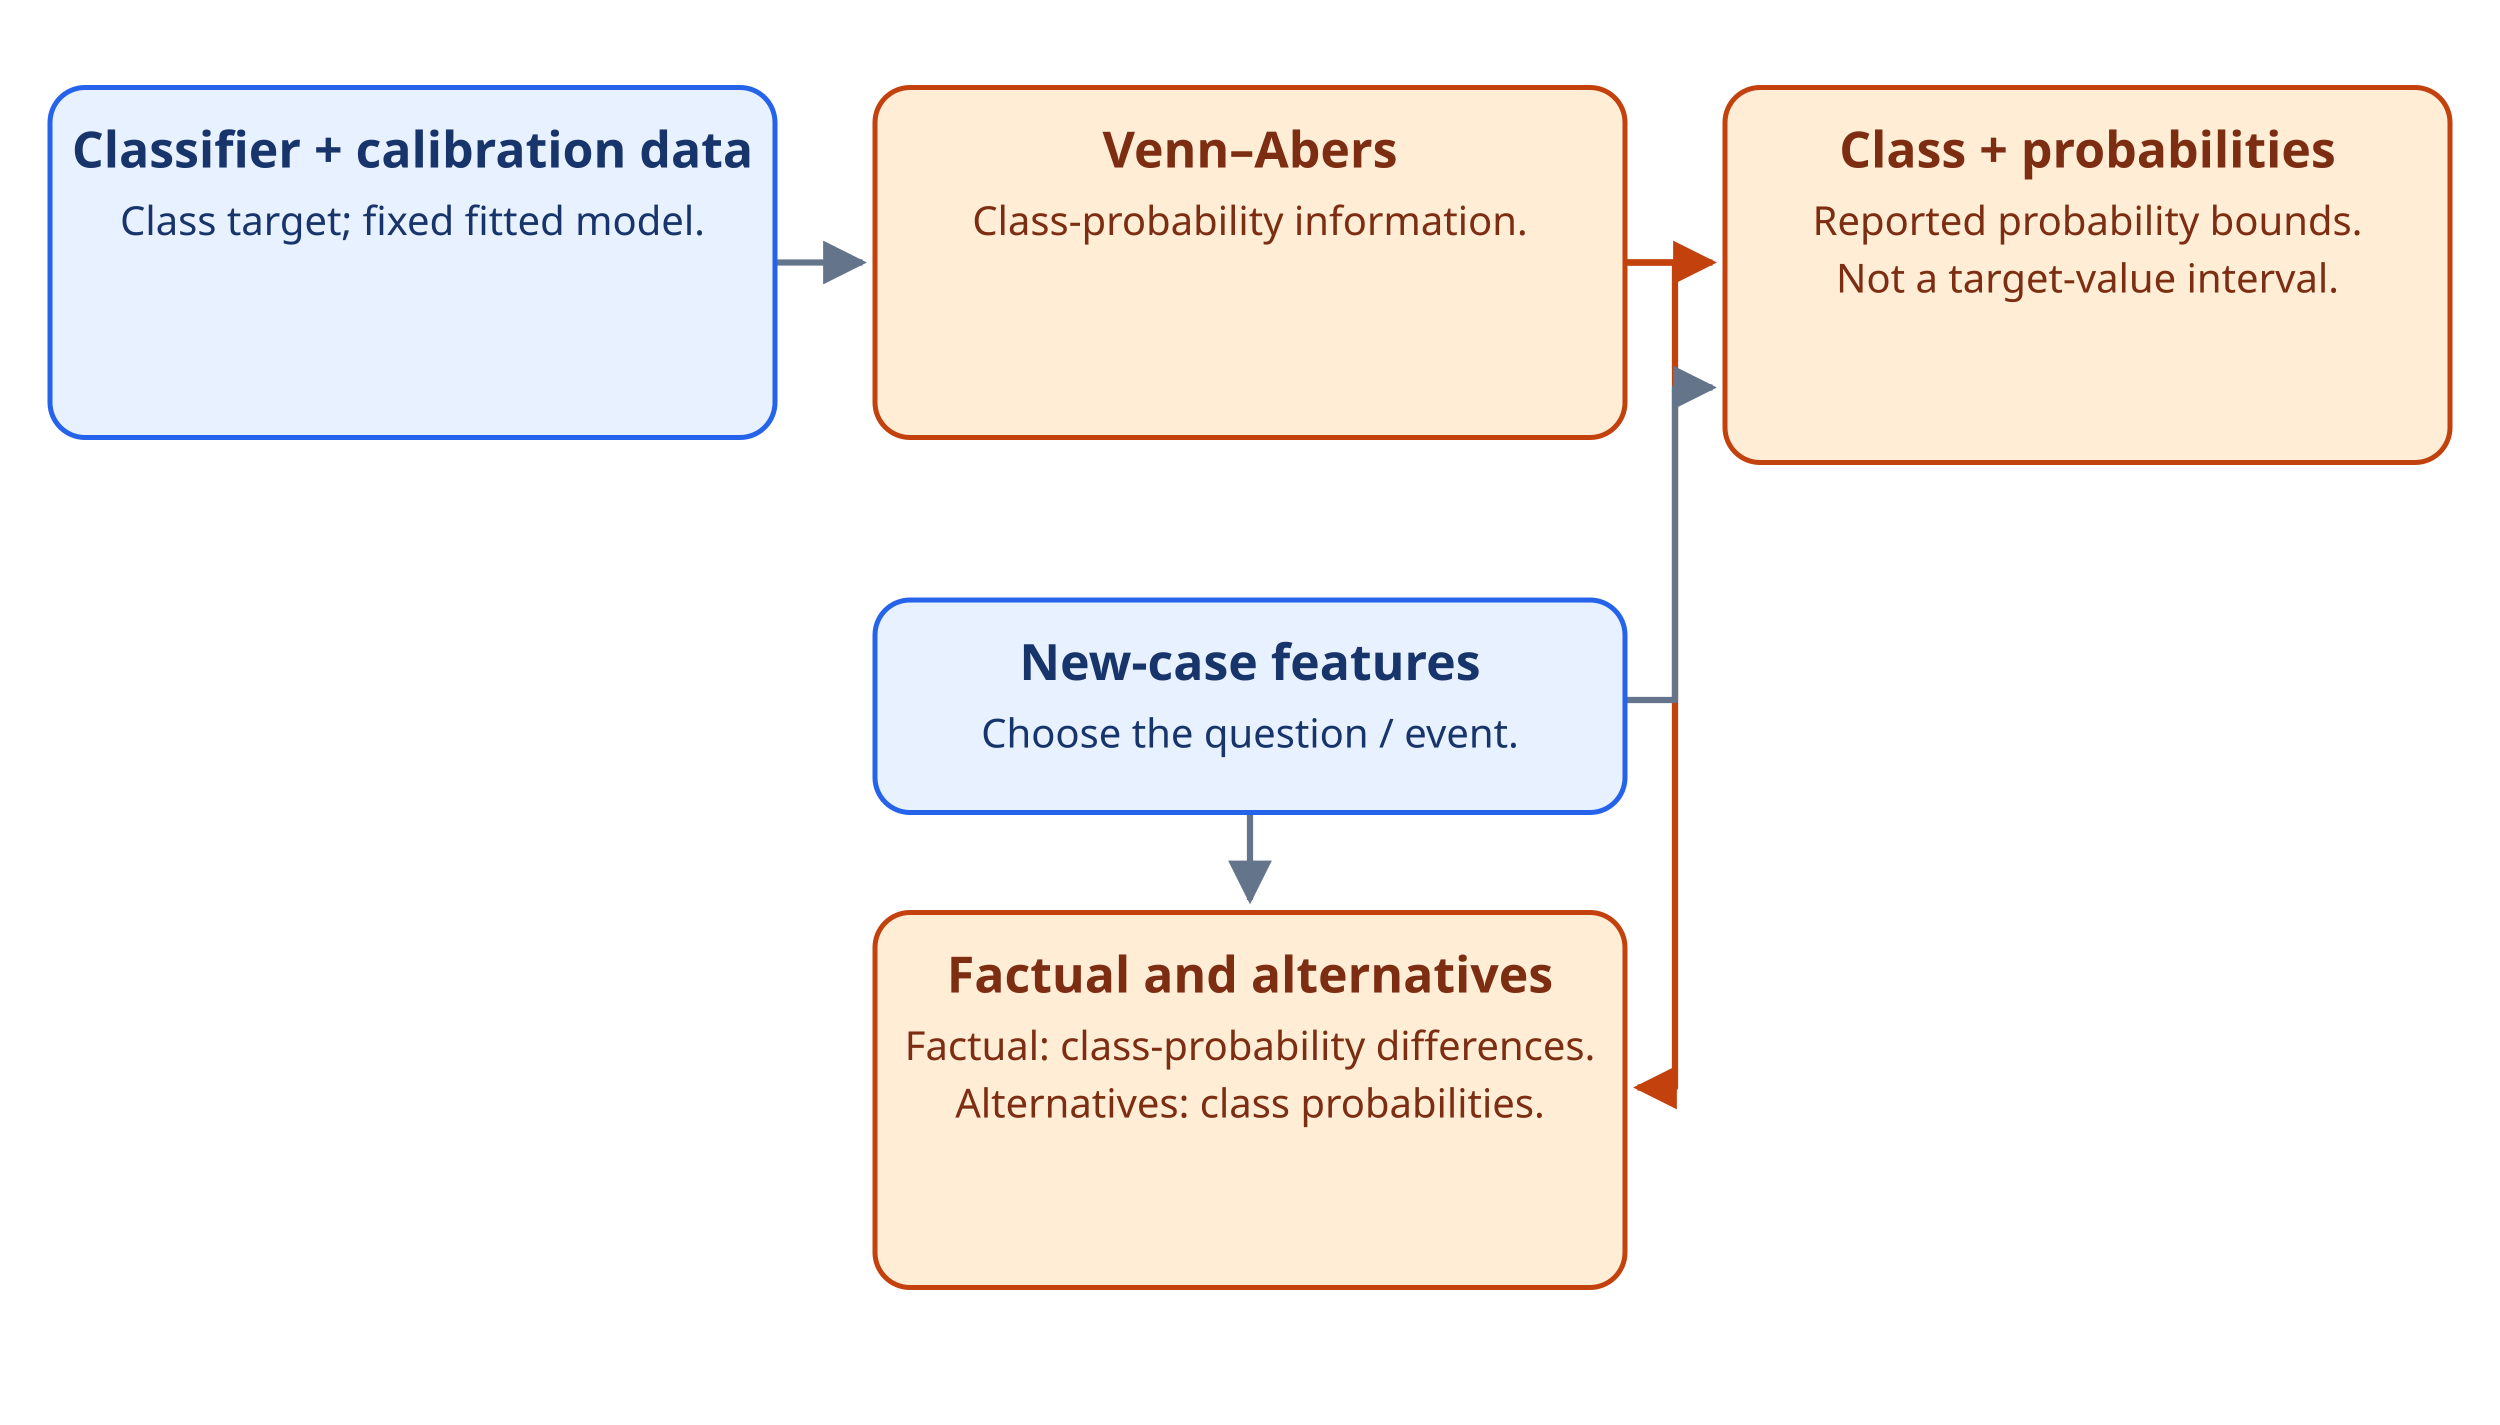
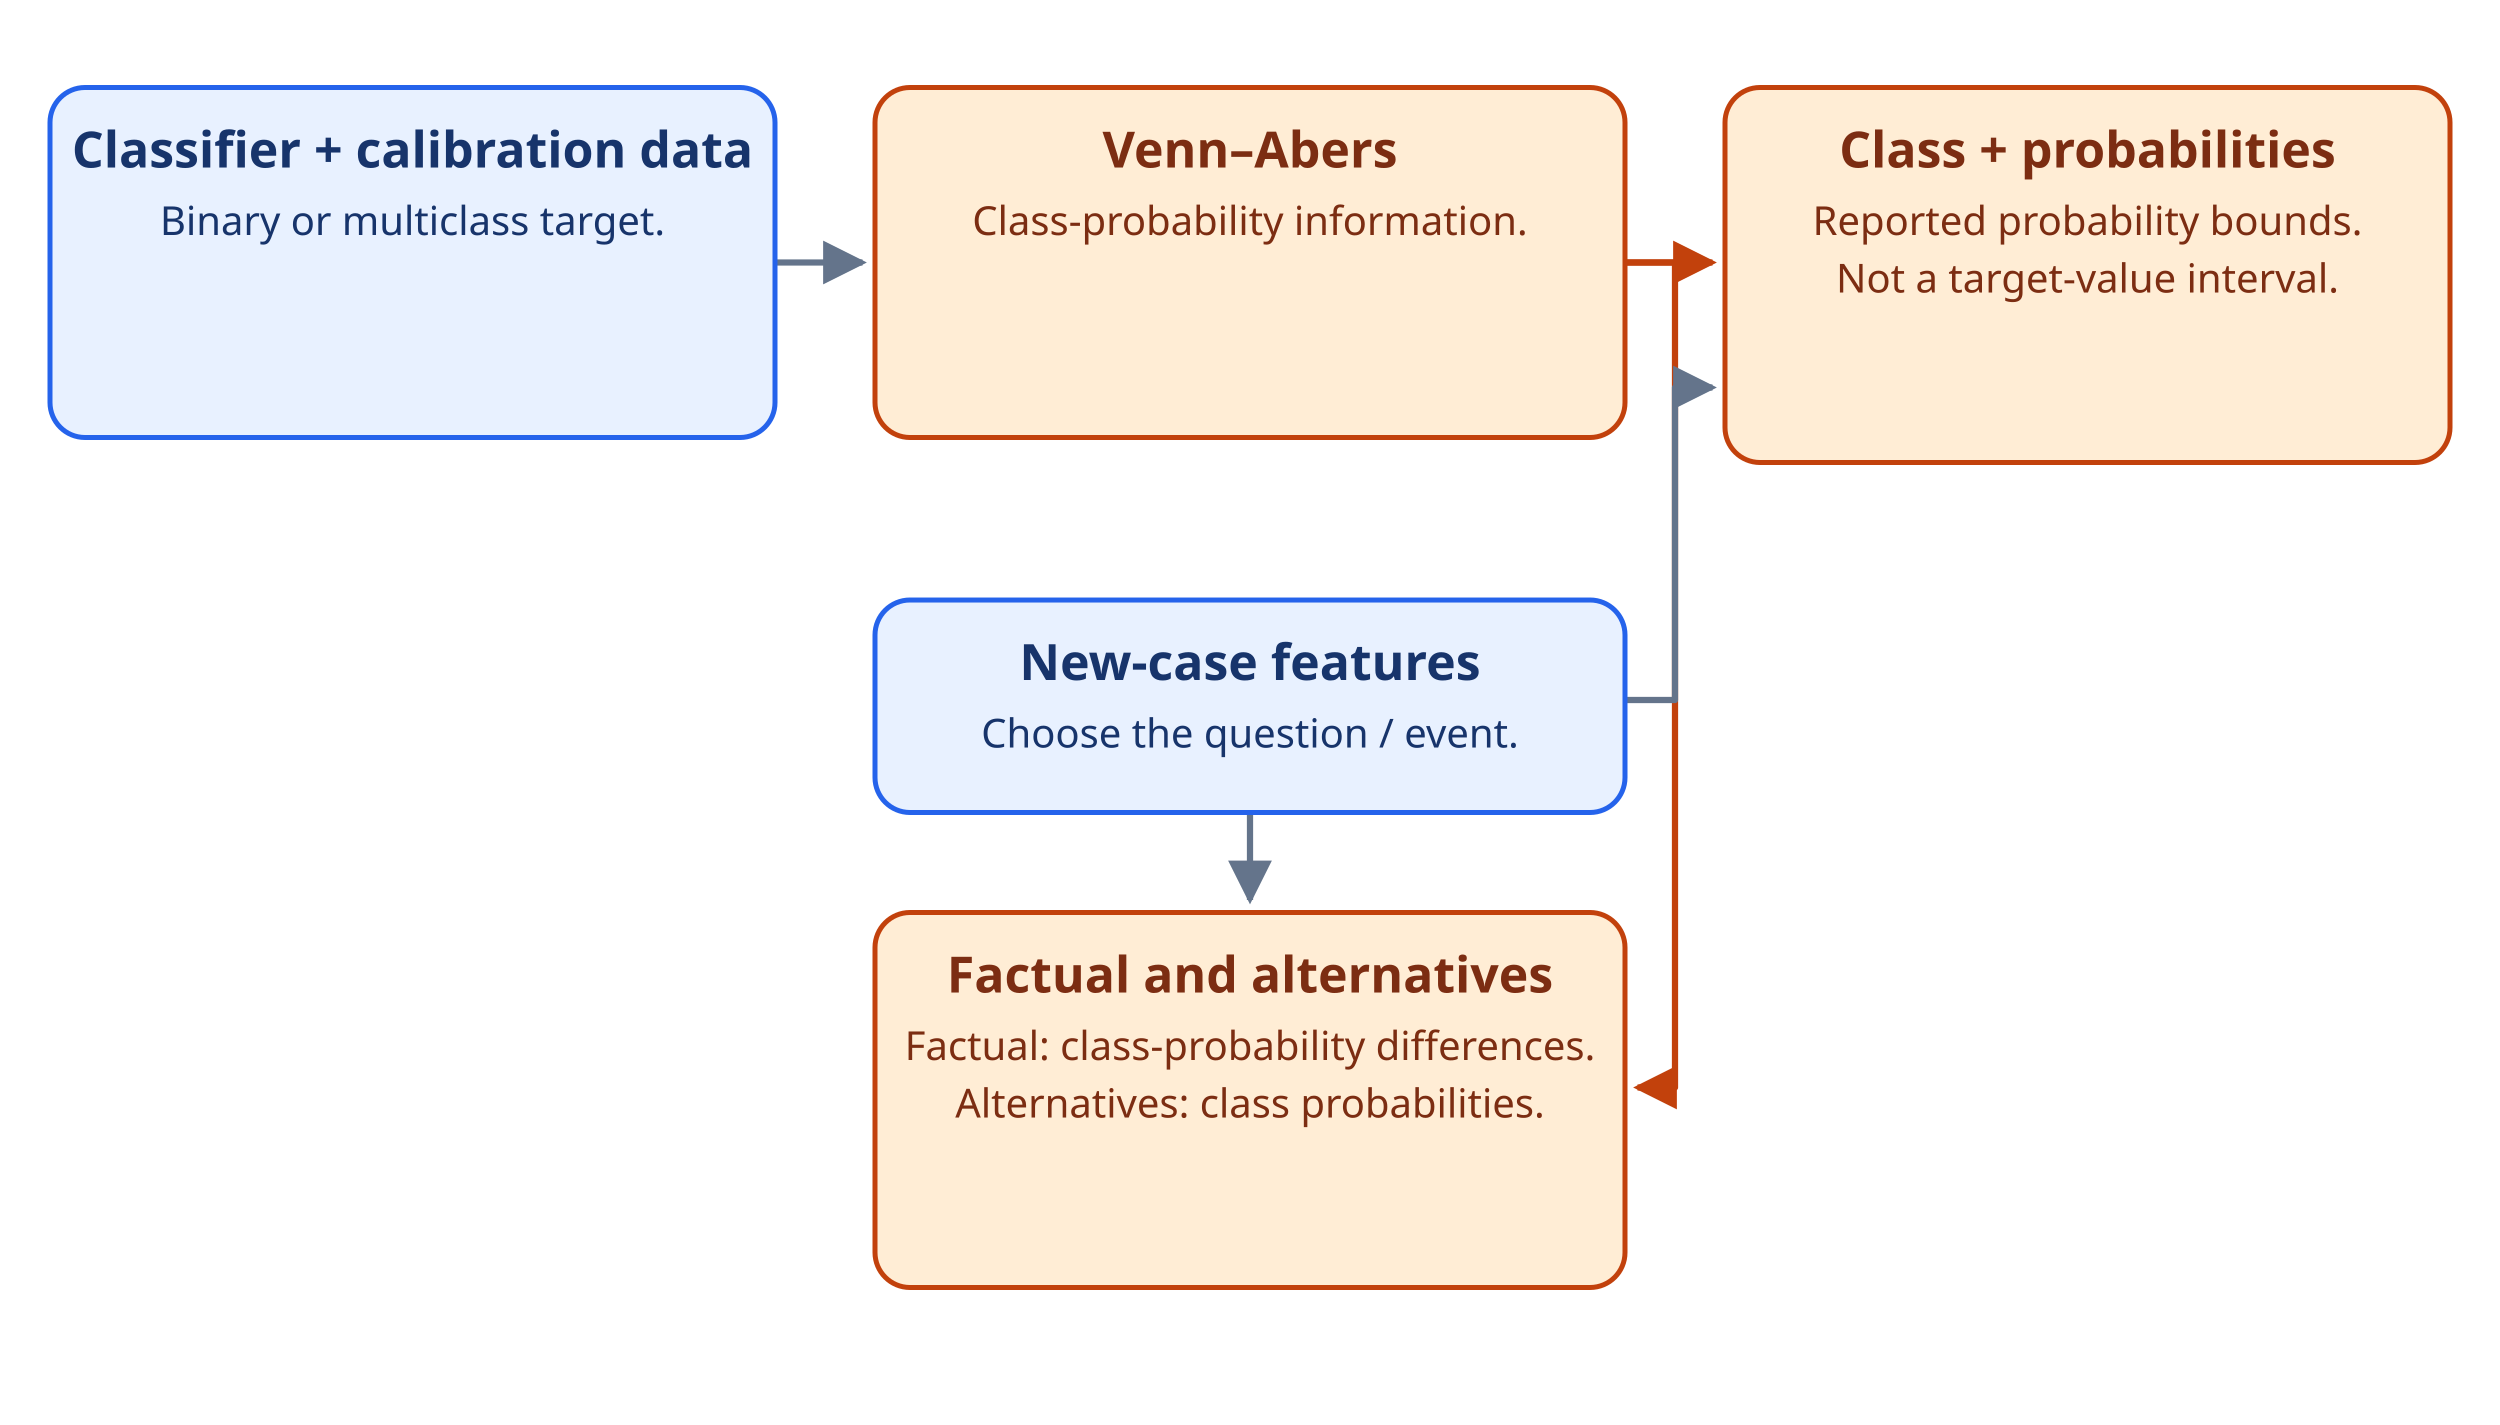
<svg xmlns="http://www.w3.org/2000/svg" viewBox="0 0 1000 570" role="img" aria-labelledby="title desc">
  <defs>
    <marker id="b" viewBox="0 0 10 10" refX="9" refY="5" markerWidth="7" markerHeight="7" orient="auto">
      <path d="M0 0L10 5L0 10Z" fill="#64748b" />
    </marker>
    <marker id="o" viewBox="0 0 10 10" refX="9" refY="5" markerWidth="7" markerHeight="7" orient="auto">
      <path d="M0 0L10 5L0 10Z" fill="#c2410c" />
    </marker>
  </defs>
  <path d="M310 105H345" fill="none" stroke="#64748b" stroke-width="2.5" stroke-linejoin="round" marker-end="url(#b)" />
  <path d="M650 105H685" fill="none" stroke="#c2410c" stroke-width="2.5" stroke-linejoin="round" marker-end="url(#o)" />
  <path d="M650 105H670V435H655" fill="none" stroke="#c2410c" stroke-width="2.5" stroke-linejoin="round" marker-end="url(#o)" />
  <path d="M650 280H670V155H685" fill="none" stroke="#64748b" stroke-width="2.5" stroke-linejoin="round" marker-end="url(#b)" />
  <path d="M500 325V360" fill="none" stroke="#64748b" stroke-width="2.5" stroke-linejoin="round" marker-end="url(#b)" />
  <rect x="20" y="35" width="290" height="140" rx="14" fill="#e8f1ff" stroke="#2563eb" stroke-width="2" />
  <text x="165.0" y="67" text-anchor="middle" font-family="sans-serif" font-size="20" font-weight="bold" fill="#17346b">Classifier + calibration data</text>
-   <text x="165.0" y="94" text-anchor="middle" font-family="sans-serif" font-size="16" font-weight="normal" fill="#17346b">Class target; fixed fitted model.</text>
+   <text x="165.0" y="94" text-anchor="middle" font-family="sans-serif" font-size="16" font-weight="normal" fill="#17346b">Binary or multiclass target.</text>
  <rect x="350" y="35" width="300" height="140" rx="14" fill="#ffedd5" stroke="#c2410c" stroke-width="2" />
  <text x="500.0" y="67" text-anchor="middle" font-family="sans-serif" font-size="20" font-weight="bold" fill="#7c2d12">Venn–Abers</text>
  <text x="500.0" y="94" text-anchor="middle" font-family="sans-serif" font-size="16" font-weight="normal" fill="#7c2d12">Class-probability information.</text>
  <rect x="690" y="35" width="290" height="150" rx="14" fill="#ffedd5" stroke="#c2410c" stroke-width="2" />
  <text x="835.0" y="67" text-anchor="middle" font-family="sans-serif" font-size="20" font-weight="bold" fill="#7c2d12">Class + probabilities</text>
  <text x="835.0" y="94" text-anchor="middle" font-family="sans-serif" font-size="16" font-weight="normal" fill="#7c2d12">Reported probability bounds.</text>
  <text x="835.0" y="117" text-anchor="middle" font-family="sans-serif" font-size="16" font-weight="normal" fill="#7c2d12">Not a target-value interval.</text>
  <rect x="350" y="240" width="300" height="85" rx="14" fill="#e8f1ff" stroke="#2563eb" stroke-width="2" />
  <text x="500.0" y="272" text-anchor="middle" font-family="sans-serif" font-size="20" font-weight="bold" fill="#17346b">New-case features</text>
  <text x="500.0" y="299" text-anchor="middle" font-family="sans-serif" font-size="16" font-weight="normal" fill="#17346b">Choose the question / event.</text>
  <rect x="350" y="365" width="300" height="150" rx="14" fill="#ffedd5" stroke="#c2410c" stroke-width="2" />
  <text x="500.0" y="397" text-anchor="middle" font-family="sans-serif" font-size="20" font-weight="bold" fill="#7c2d12">Factual and alternatives</text>
  <text x="500.0" y="424" text-anchor="middle" font-family="sans-serif" font-size="16" font-weight="normal" fill="#7c2d12">Factual: class-probability differences.</text>
  <text x="500.0" y="447" text-anchor="middle" font-family="sans-serif" font-size="16" font-weight="normal" fill="#7c2d12">Alternatives: class probabilities.</text>
</svg>
